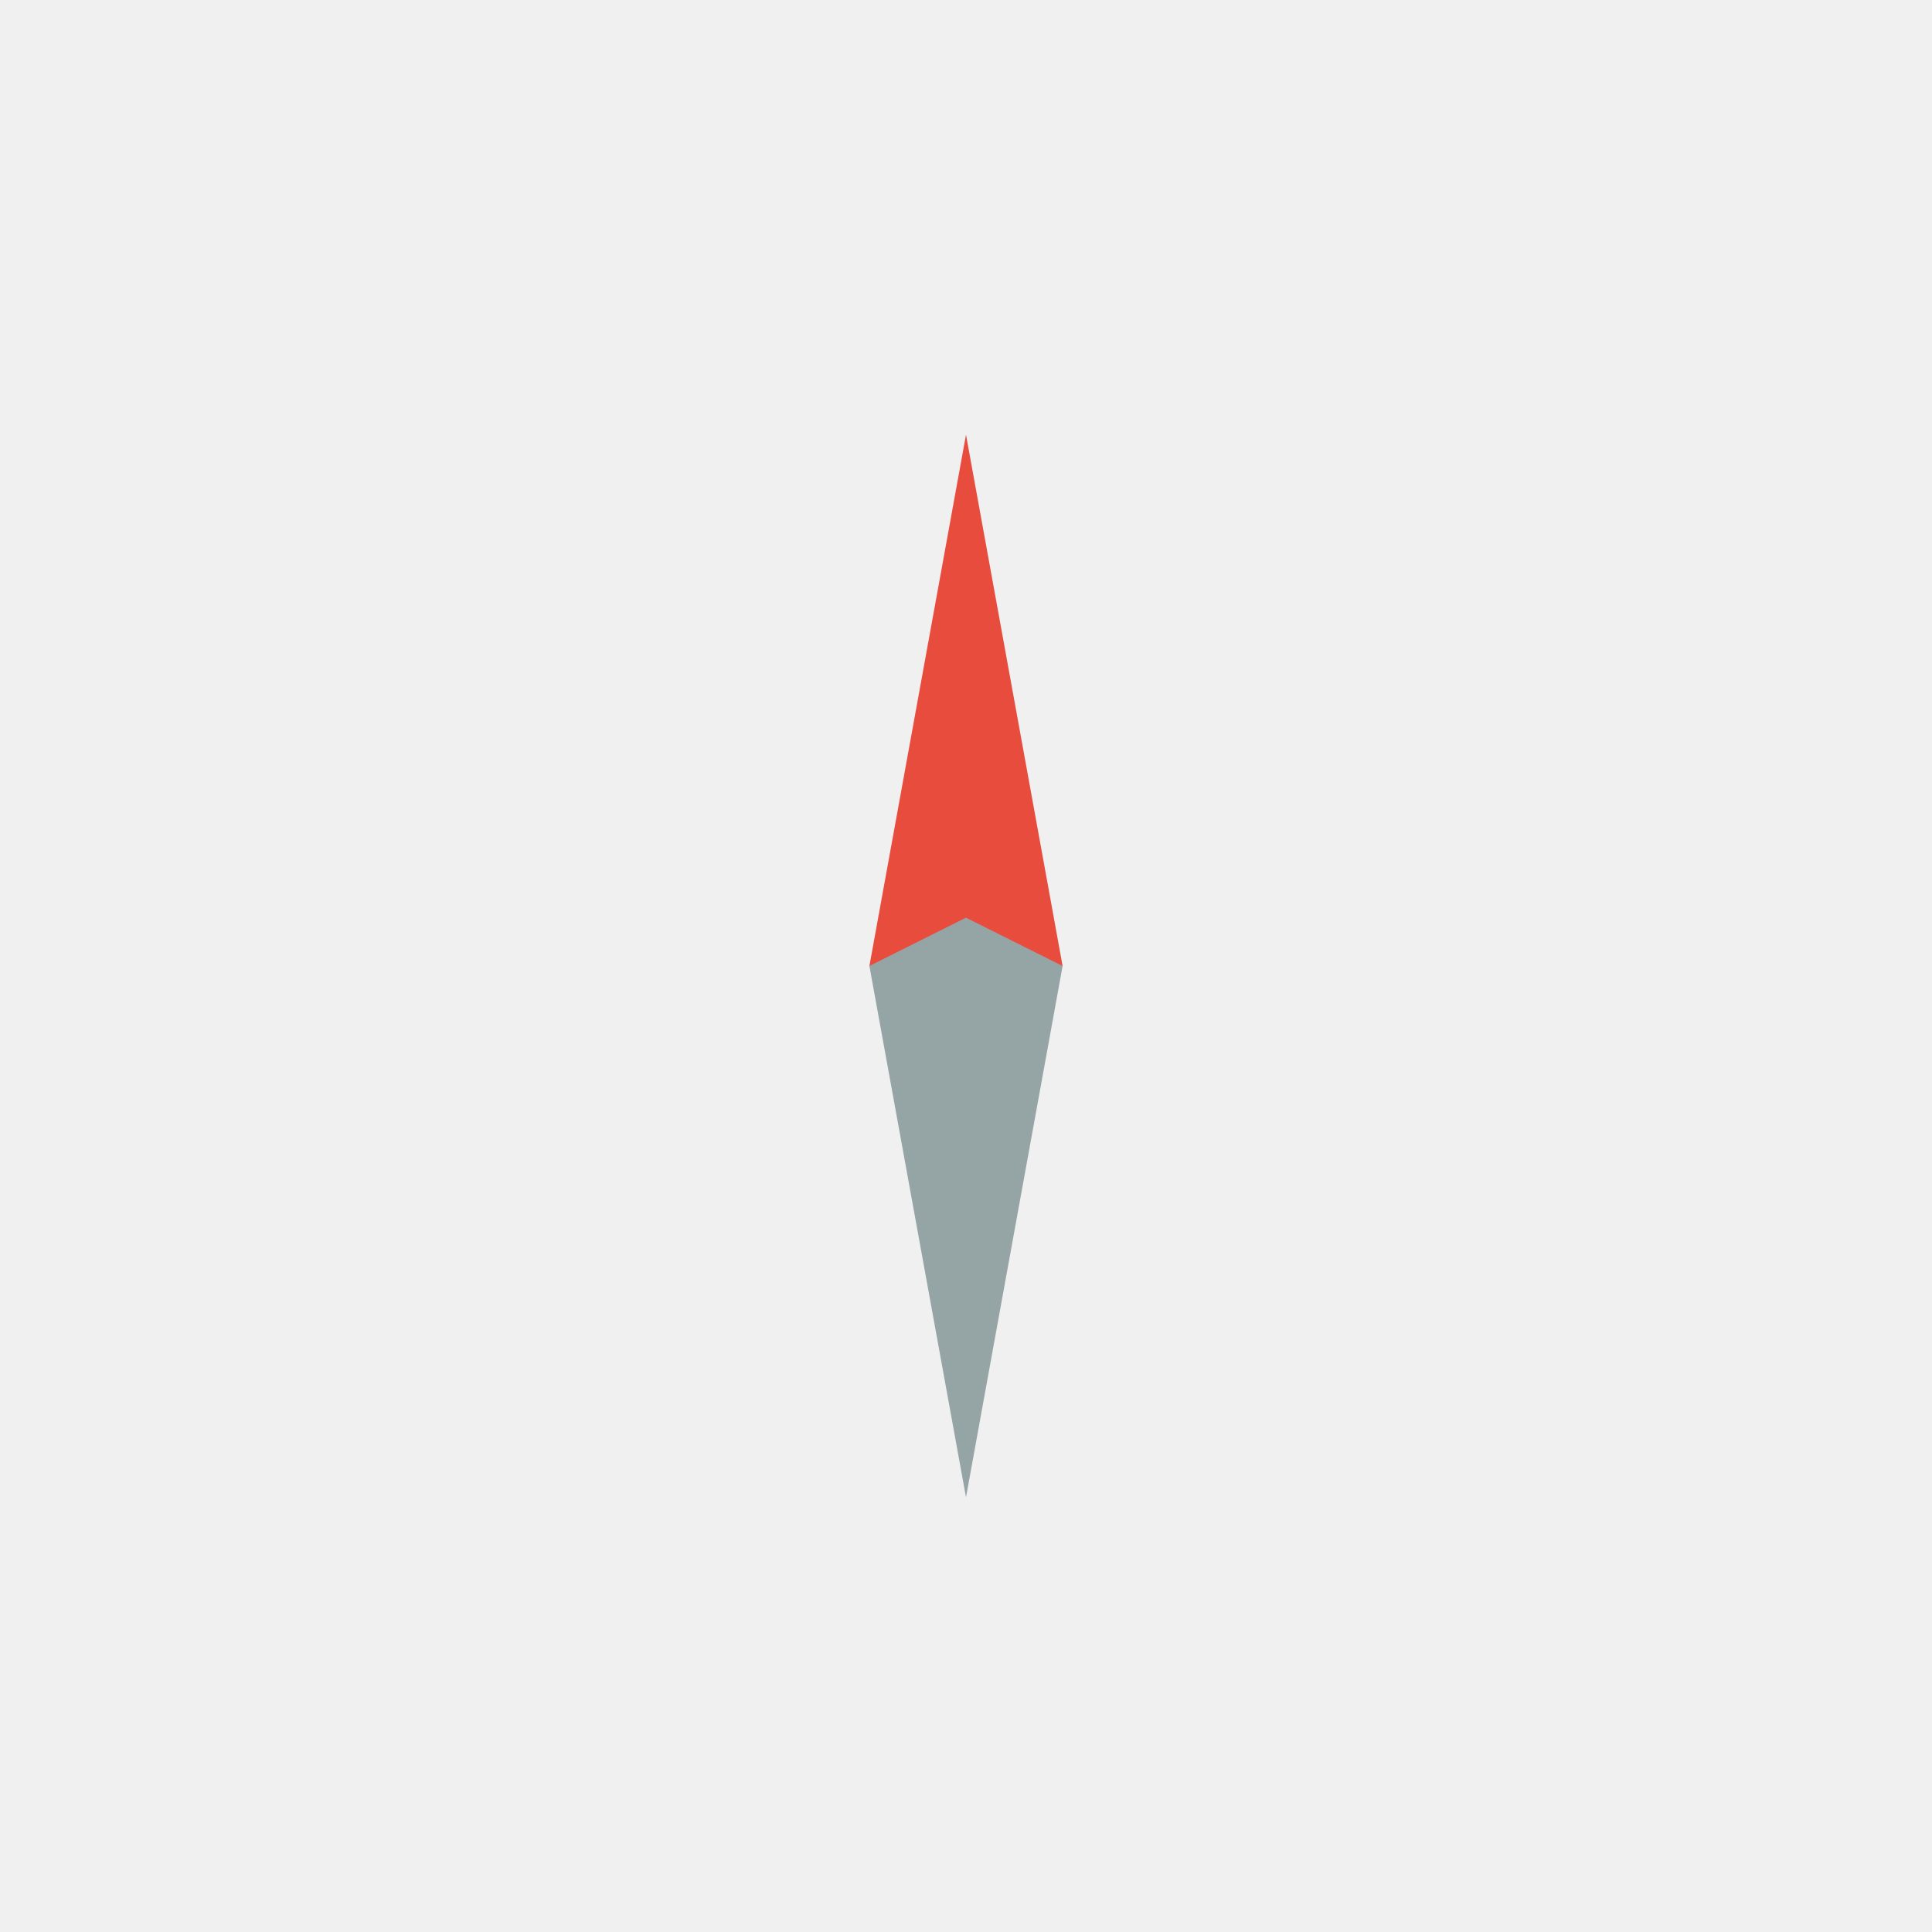
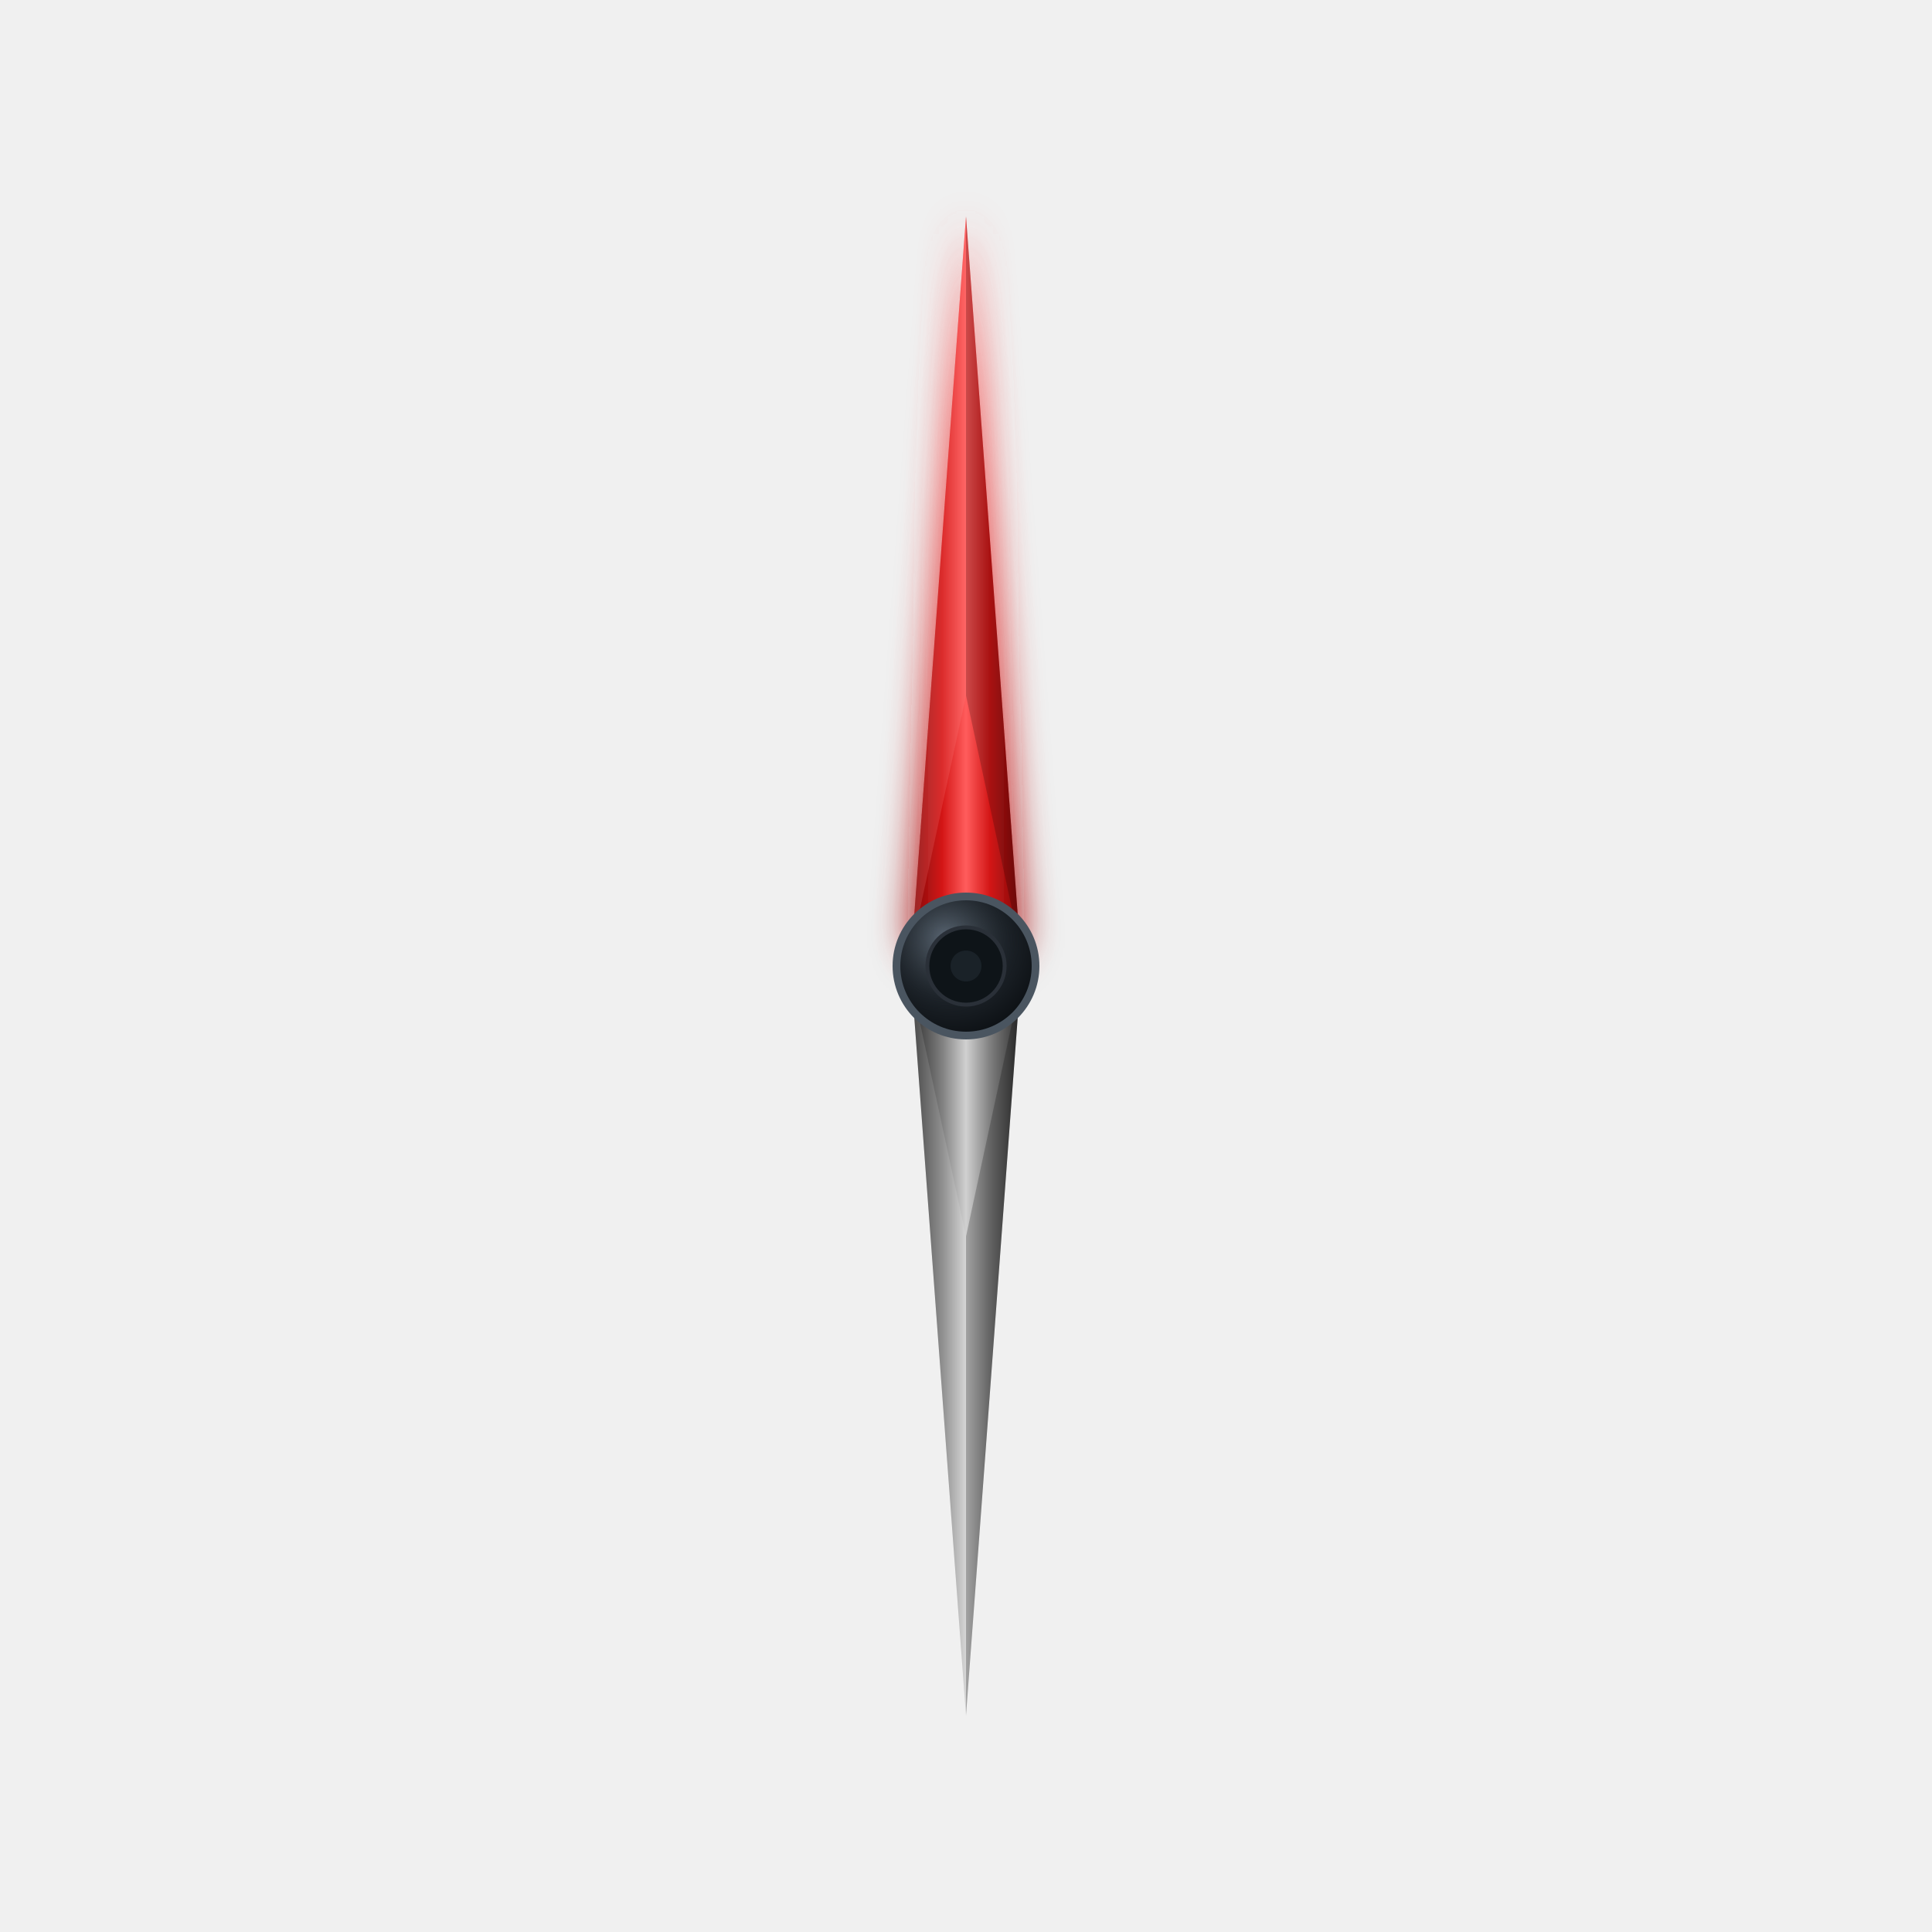
- <svg xmlns="http://www.w3.org/2000/svg" viewBox="0 0 200 200" width="200" height="200">
-   <circle cx="100" cy="100" r="5" fill="#e74c3c" />
-   <polygon points="100,45 110,100 100,105 90,100" fill="#e74c3c" />
-   <polygon points="100,155 110,100 100,95 90,100" fill="#95a5a6" />
+ <svg xmlns="http://www.w3.org/2000/svg" viewBox="0 0 1000 1000" width="1000" height="1000">
+   <defs>
+     <linearGradient id="nred" x1="0%" y1="0%" x2="100%" y2="0%">
+       <stop offset="0%" stop-color="#6a0a0a" />
+       <stop offset="28%" stop-color="#cc1818" />
+       <stop offset="50%" stop-color="#ff6a6a" />
+       <stop offset="72%" stop-color="#cc1818" />
+       <stop offset="100%" stop-color="#6a0a0a" />
+     </linearGradient>
+     <linearGradient id="nsilver" x1="0%" y1="0%" x2="100%" y2="0%">
+       <stop offset="0%" stop-color="#303030" />
+       <stop offset="28%" stop-color="#808080" />
+       <stop offset="50%" stop-color="#d0d0d0" />
+       <stop offset="72%" stop-color="#808080" />
+       <stop offset="100%" stop-color="#303030" />
+     </linearGradient>
+     <radialGradient id="cap" cx="40%" cy="35%" r="65%">
+       <stop offset="0%" stop-color="#3a4248" />
+       <stop offset="60%" stop-color="#1c2228" />
+       <stop offset="100%" stop-color="#0e1216" />
+     </radialGradient>
+     <radialGradient id="capshine" cx="35%" cy="30%" r="55%">
+       <stop offset="0%" stop-color="#6a7888" stop-opacity="0.7" />
+       <stop offset="100%" stop-color="#0e1216" stop-opacity="0" />
+     </radialGradient>
+     <filter id="rglow" x="-80%" y="-30%" width="260%" height="160%">
+       <feGaussianBlur stdDeviation="10" result="b" />
+       <feComposite in="SourceGraphic" in2="b" operator="over" />
+     </filter>
+   </defs>
+   <polygon points="500,112  528,490  500,508  472,490" fill="url(#nred)" filter="url(#rglow)" />
+   <polygon points="500,112  528,490  500,508  472,490" fill="#ff1111" opacity="0.15" filter="url(#rglow)" />
+   <polygon points="500,112  472,490  500,360" fill="#ff9090" opacity="0.18" />
+   <polygon points="500,112  528,490  500,360" fill="#000" opacity="0.20" />
+   <polygon points="500,888  528,510  500,492  472,510" fill="url(#nsilver)" />
+   <polygon points="500,888  472,510  500,640" fill="#ffffff" opacity="0.12" />
+   <polygon points="500,888  528,510  500,640" fill="#000" opacity="0.22" />
+   <circle cx="500" cy="500" r="36" fill="url(#cap)" />
+   <circle cx="500" cy="500" r="36" fill="url(#capshine)" />
+   <circle cx="500" cy="500" r="36" fill="none" stroke="#4a5560" stroke-width="4" />
+   <circle cx="500" cy="500" r="20" fill="#0e1418" stroke="#2a3038" stroke-width="2" />
+   <circle cx="500" cy="500" r="8" fill="#1a2228" />
</svg>
